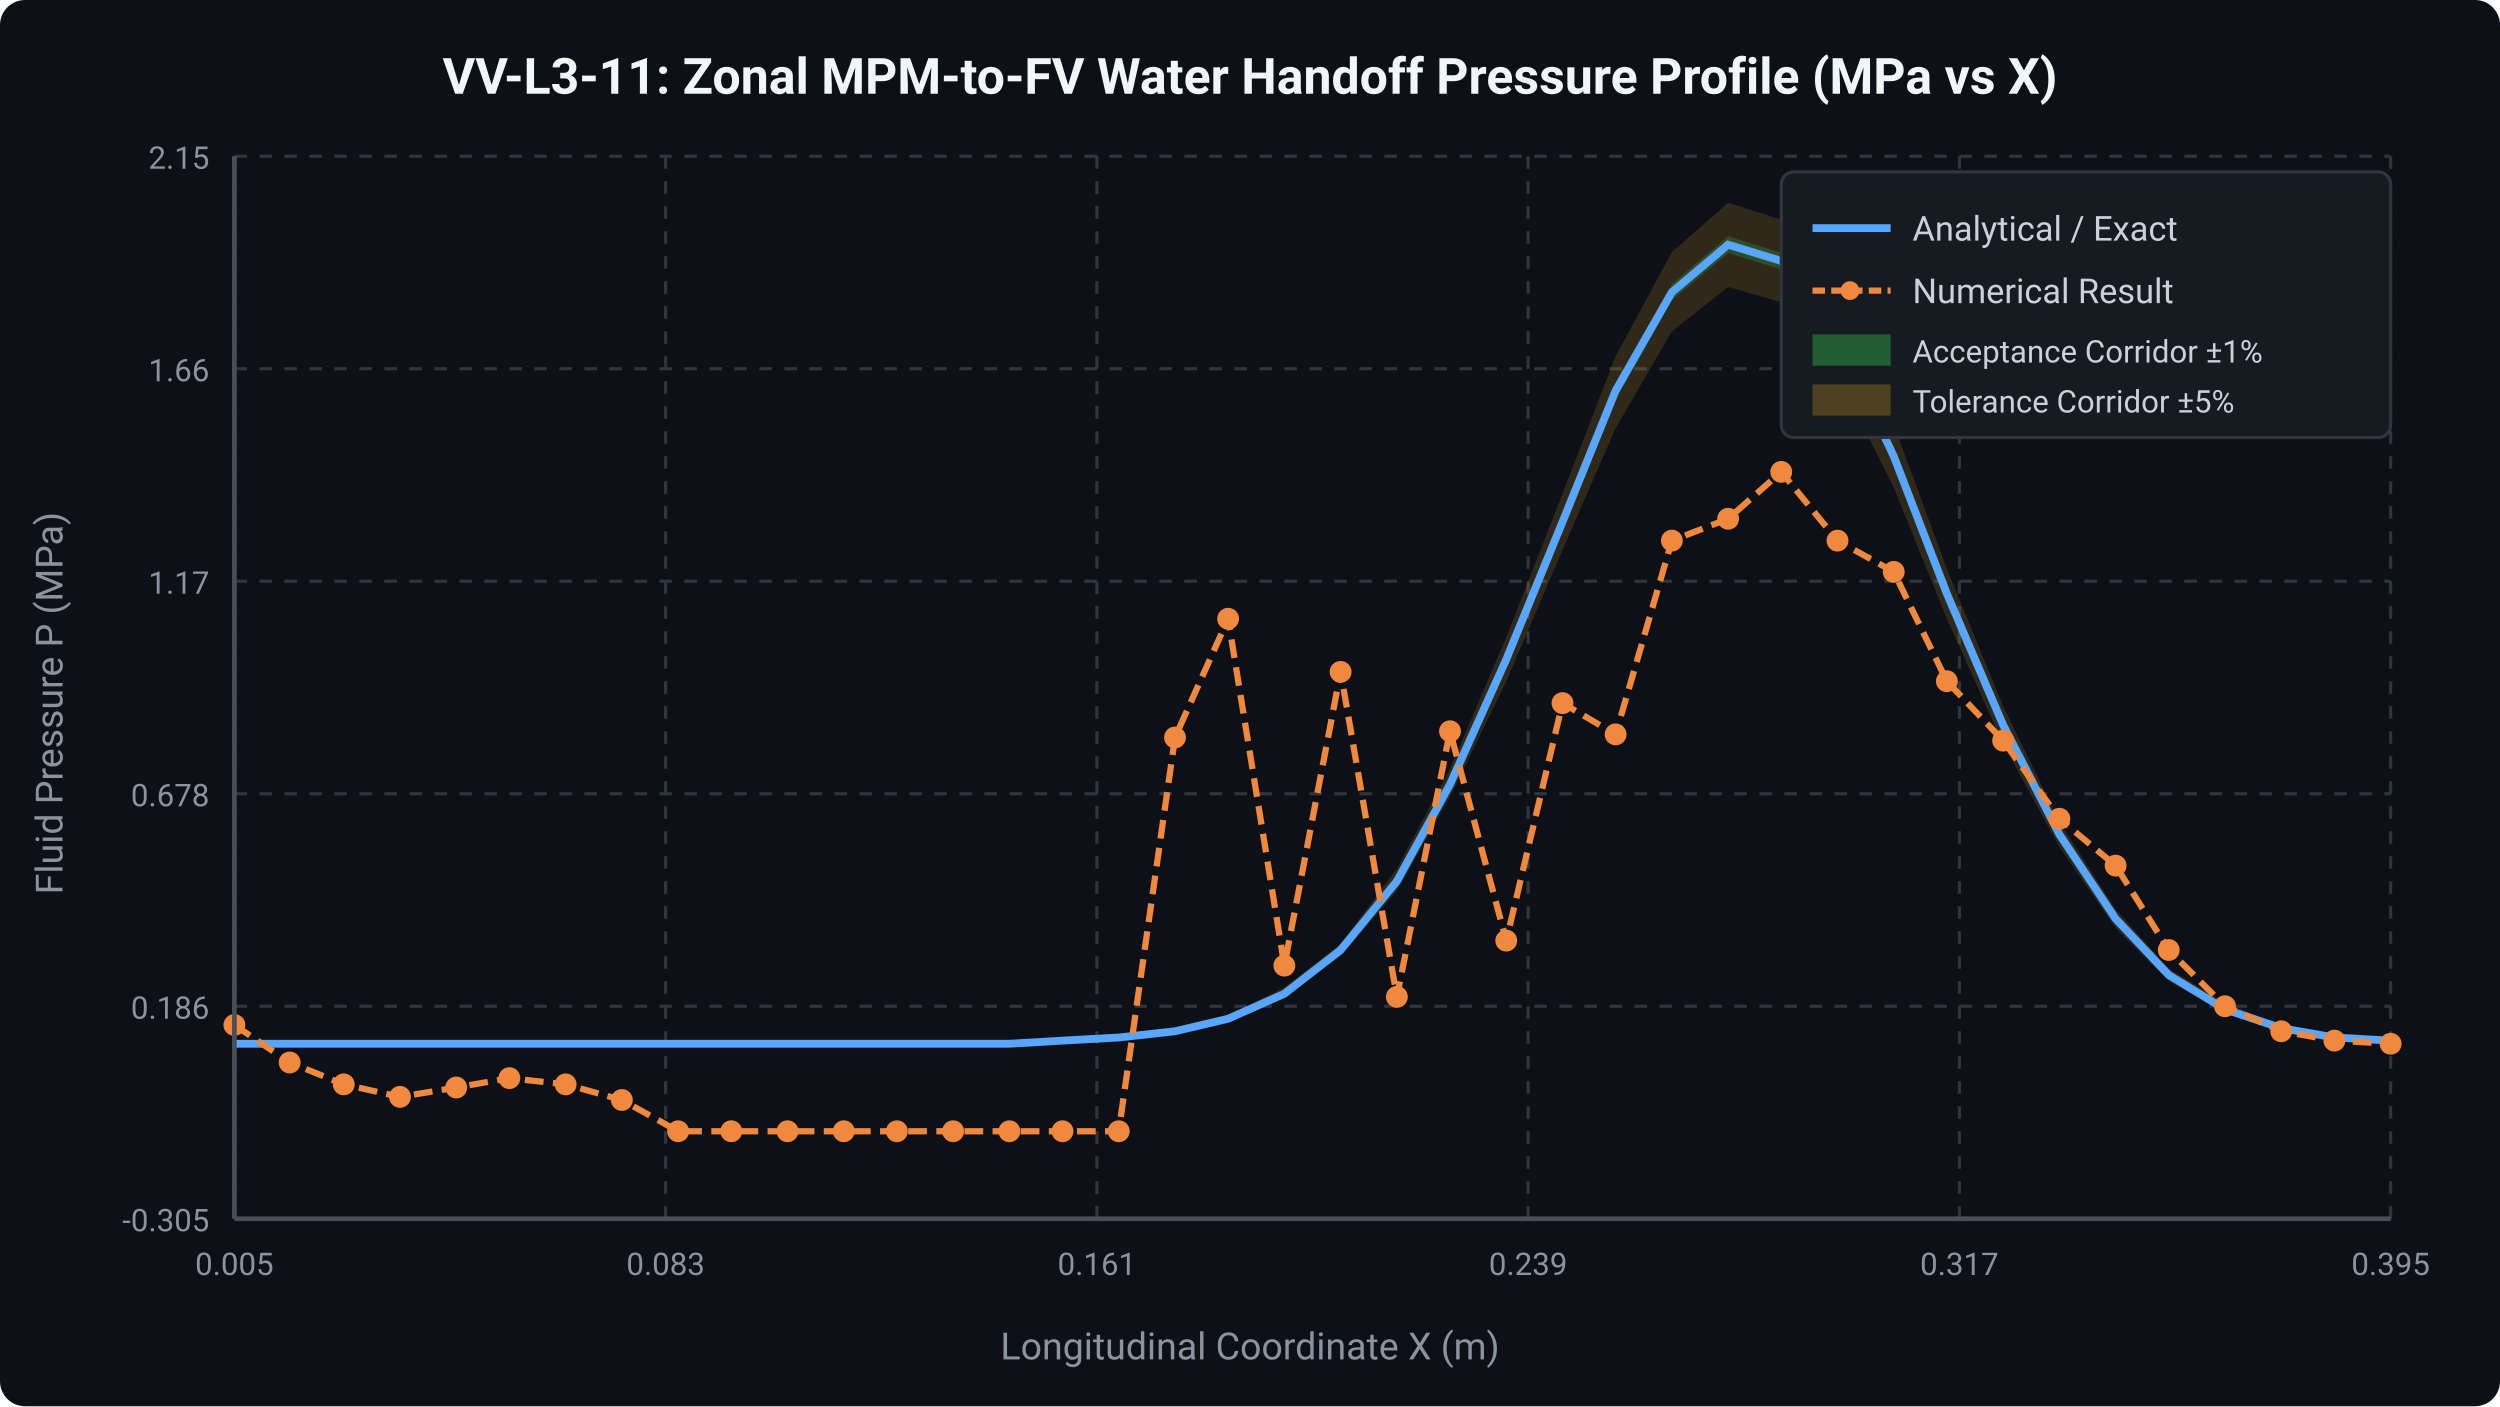
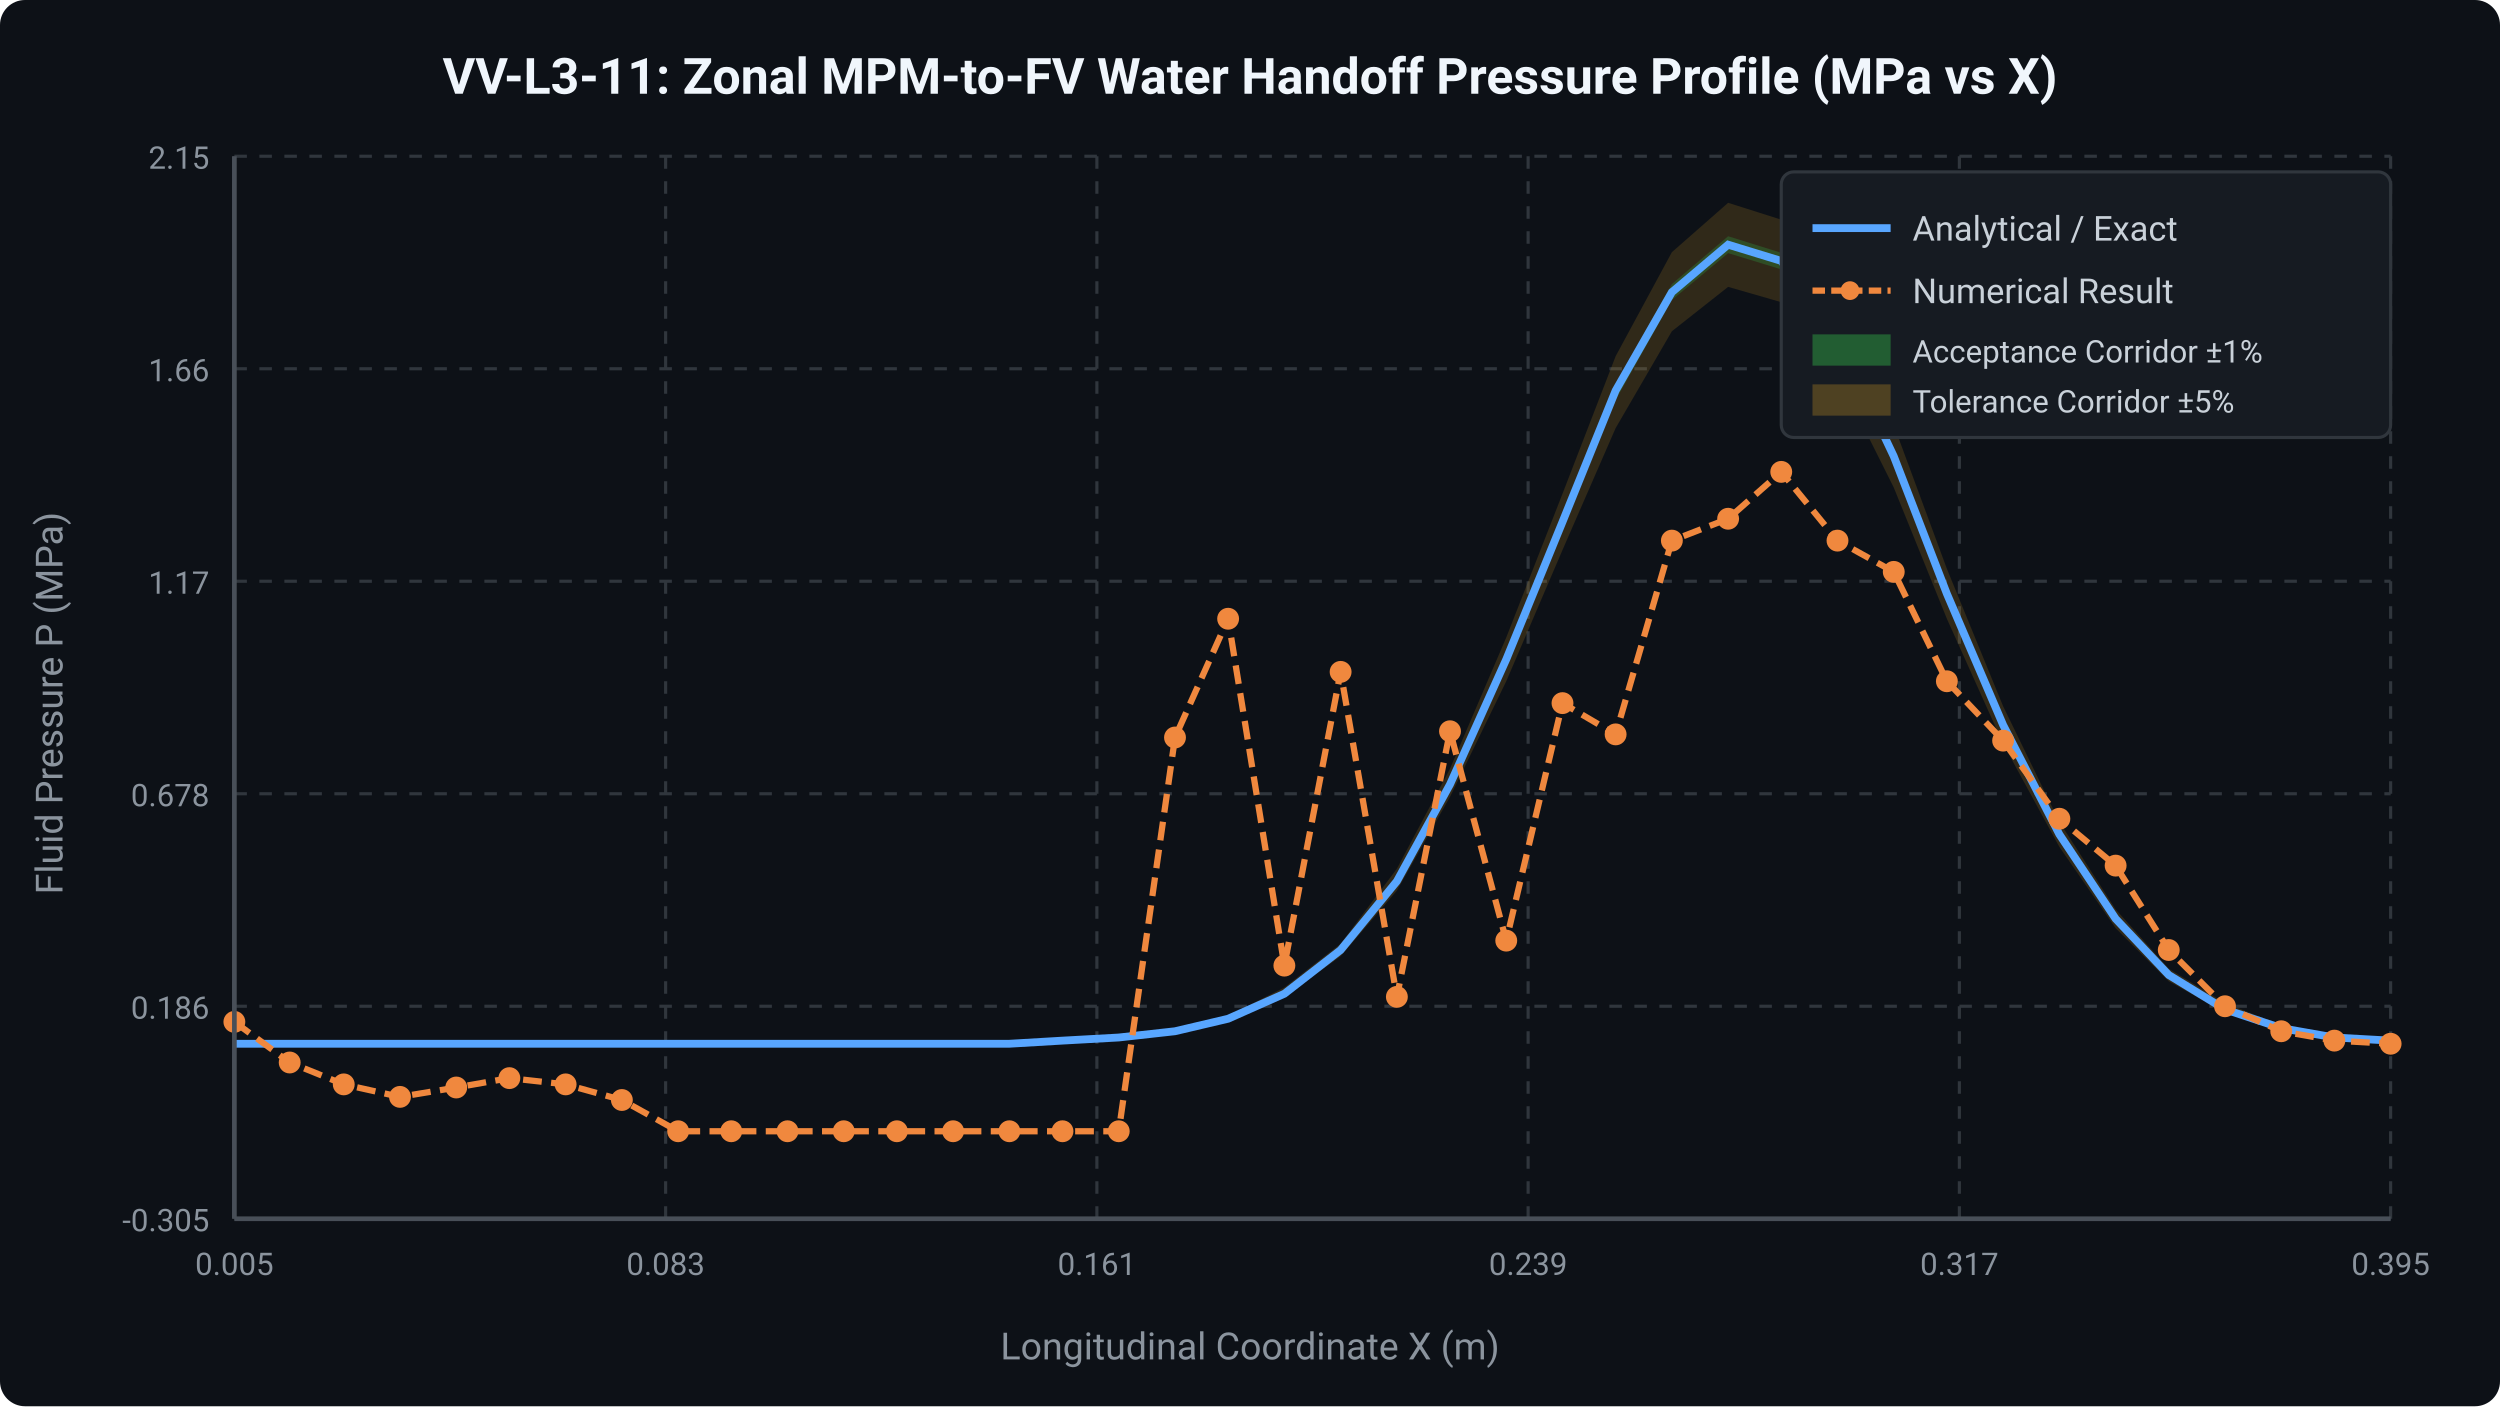
<svg xmlns="http://www.w3.org/2000/svg" viewBox="0 0 800 450" width="800" height="450">
  <style>
    text { font-family: -apple-system, BlinkMacSystemFont, 'Segoe UI', Roboto, Helvetica, Arial, sans-serif; fill: #c9d1d9; }
    .title { font-size: 16px; font-weight: 600; fill: #f0f6fc; }
    .axis-label { font-size: 12px; fill: #8b949e; }
    .tick { font-size: 10px; fill: #8b949e; }
    .grid { stroke: #30363d; stroke-width: 1; stroke-dasharray: 4,4; }
    .axis-line { stroke: #484f58; stroke-width: 1.5; }
    .exact-curve { fill: none; stroke: #58a6ff; stroke-width: 2.5; }
    .num-curve { fill: none; stroke: #f0883e; stroke-width: 2.0; stroke-dasharray: 6,3; }
    .corridor-yellow { fill: rgba(210, 153, 34, 0.18); }
    .corridor-green { fill: rgba(46, 160, 67, 0.30); }
  </style>
  <rect width="800" height="450" fill="#0d1117" rx="8" />
  <text x="400" y="30" text-anchor="middle" class="title">VV-L3-11: Zonal MPM-to-FV Water Handoff Pressure Profile (MPa vs X)</text>
  <line x1="75" y1="390" x2="765" y2="390" class="grid" />
  <text x="67" y="394" text-anchor="end" class="tick">-0.305</text>
  <line x1="75" y1="322" x2="765" y2="322" class="grid" />
  <text x="67" y="326" text-anchor="end" class="tick">0.186</text>
  <line x1="75" y1="254" x2="765" y2="254" class="grid" />
  <text x="67" y="258" text-anchor="end" class="tick">0.678</text>
  <line x1="75" y1="186" x2="765" y2="186" class="grid" />
  <text x="67" y="190" text-anchor="end" class="tick">1.17</text>
  <line x1="75" y1="118" x2="765" y2="118" class="grid" />
  <text x="67" y="122" text-anchor="end" class="tick">1.66</text>
  <line x1="75" y1="50" x2="765" y2="50" class="grid" />
  <text x="67" y="54" text-anchor="end" class="tick">2.15</text>
  <line x1="75" y1="50" x2="75" y2="390" class="grid" />
  <text x="75" y="408" text-anchor="middle" class="tick">0.005</text>
  <line x1="213" y1="50" x2="213" y2="390" class="grid" />
  <text x="213" y="408" text-anchor="middle" class="tick">0.083</text>
  <line x1="351" y1="50" x2="351" y2="390" class="grid" />
  <text x="351" y="408" text-anchor="middle" class="tick">0.161</text>
  <line x1="489" y1="50" x2="489" y2="390" class="grid" />
  <text x="489" y="408" text-anchor="middle" class="tick">0.239</text>
  <line x1="627" y1="50" x2="627" y2="390" class="grid" />
  <text x="627" y="408" text-anchor="middle" class="tick">0.317</text>
  <line x1="765" y1="50" x2="765" y2="390" class="grid" />
  <text x="765" y="408" text-anchor="middle" class="tick">0.395</text>
  <path class="corridor-yellow" d="M 75 333 L 92.7 333 L 110 333 L 128 333 L 146 333 L 163 333 L 181 333 L 199 333 L 217 333 L 234 333 L 252 333 L 270 333 L 287 333 L 305 333 L 323 333 L 340 332 L 358 332 L 376 329 L 393 325 L 411 316 L 429 302 L 447 278 L 464 246 L 482 204 L 500 158 L 517 114 L 535 80.7 L 553 64.9 L 570 70.3 L 588 95.8 L 606 136 L 623 182 L 641 226 L 659 263 L 677 291 L 694 310 L 712 321 L 730 328 L 747 331 L 765 332 L 765 334 L 747 332 L 730 329 L 712 324 L 694 314 L 677 297 L 659 271 L 641 238 L 623 198 L 606 156 L 588 120 L 570 96.7 L 553 91.8 L 535 106 L 517 137 L 500 176 L 482 218 L 464 255 L 447 285 L 429 306 L 411 319 L 393 327 L 376 331 L 358 333 L 340 334 L 323 334 L 305 334 L 287 334 L 270 334 L 252 334 L 234 334 L 217 334 L 199 334 L 181 334 L 163 334 L 146 334 L 128 334 L 110 334 L 92.7 334 L 75 334 Z" />
  <path class="corridor-green" d="M 75 334 L 92.7 334 L 110 334 L 128 334 L 146 334 L 163 334 L 181 334 L 199 334 L 217 334 L 234 334 L 252 334 L 270 334 L 287 334 L 305 334 L 323 333 L 340 333 L 358 332 L 376 330 L 393 326 L 411 318 L 429 303 L 447 281 L 464 250 L 482 210 L 500 165 L 517 123 L 535 90.9 L 553 75.6 L 570 80.9 L 588 105 L 606 144 L 623 188 L 641 231 L 659 267 L 677 293 L 694 311 L 712 322 L 730 328 L 747 331 L 765 333 L 765 333 L 747 332 L 730 329 L 712 323 L 694 312 L 677 294 L 659 268 L 641 233 L 623 191 L 606 148 L 588 110 L 570 86.2 L 553 81 L 535 96 L 517 128 L 500 169 L 482 213 L 464 252 L 447 282 L 429 304 L 411 318 L 393 326 L 376 330 L 358 332 L 340 333 L 323 334 L 305 334 L 287 334 L 270 334 L 252 334 L 234 334 L 217 334 L 199 334 L 181 334 L 163 334 L 146 334 L 128 334 L 110 334 L 92.7 334 L 75 334 Z" />
  <path class="exact-curve" d="M 75 334 L 92.7 334 L 110 334 L 128 334 L 146 334 L 163 334 L 181 334 L 199 334 L 217 334 L 234 334 L 252 334 L 270 334 L 287 334 L 305 334 L 323 334 L 340 333 L 358 332 L 376 330 L 393 326 L 411 318 L 429 304 L 447 282 L 464 251 L 482 211 L 500 167 L 517 125 L 535 93.5 L 553 78.3 L 570 83.5 L 588 108 L 606 146 L 623 190 L 641 232 L 659 267 L 677 294 L 694 312 L 712 323 L 730 329 L 747 332 L 765 333 " />
-   <path class="num-curve" d="M 75 328 L 92.7 340 L 110 347 L 128 351 L 146 348 L 163 345 L 181 347 L 199 352 L 217 362 L 234 362 L 252 362 L 270 362 L 287 362 L 305 362 L 323 362 L 340 362 L 358 362 L 376 236 L 393 198 L 411 309 L 429 215 L 447 319 L 464 234 L 482 301 L 500 225 L 517 235 L 535 173 L 553 166 L 570 151 L 588 173 L 606 183 L 623 218 L 641 237 L 659 262 L 677 277 L 694 304 L 712 322 L 730 330 L 747 333 L 765 334 " />
-   <circle cx="75" cy="328" r="3.5" fill="#f0883e" />
+   <path class="num-curve" d="M 75 327 L 92.7 340 L 110 347 L 128 351 L 146 348 L 163 345 L 181 347 L 199 352 L 217 362 L 234 362 L 252 362 L 270 362 L 287 362 L 305 362 L 323 362 L 340 362 L 358 362 L 376 236 L 393 198 L 411 309 L 429 215 L 447 319 L 464 234 L 482 301 L 500 225 L 517 235 L 535 173 L 553 166 L 570 151 L 588 173 L 606 183 L 623 218 L 641 237 L 659 262 L 677 277 L 694 304 L 712 322 L 730 330 L 747 333 L 765 334 " />
+   <circle cx="75" cy="327" r="3.5" fill="#f0883e" />
  <circle cx="92.7" cy="340" r="3.5" fill="#f0883e" />
  <circle cx="110" cy="347" r="3.5" fill="#f0883e" />
  <circle cx="128" cy="351" r="3.5" fill="#f0883e" />
  <circle cx="146" cy="348" r="3.5" fill="#f0883e" />
  <circle cx="163" cy="345" r="3.5" fill="#f0883e" />
  <circle cx="181" cy="347" r="3.5" fill="#f0883e" />
  <circle cx="199" cy="352" r="3.5" fill="#f0883e" />
  <circle cx="217" cy="362" r="3.5" fill="#f0883e" />
  <circle cx="234" cy="362" r="3.5" fill="#f0883e" />
  <circle cx="252" cy="362" r="3.5" fill="#f0883e" />
  <circle cx="270" cy="362" r="3.5" fill="#f0883e" />
  <circle cx="287" cy="362" r="3.5" fill="#f0883e" />
  <circle cx="305" cy="362" r="3.5" fill="#f0883e" />
  <circle cx="323" cy="362" r="3.5" fill="#f0883e" />
  <circle cx="340" cy="362" r="3.5" fill="#f0883e" />
  <circle cx="358" cy="362" r="3.5" fill="#f0883e" />
  <circle cx="376" cy="236" r="3.5" fill="#f0883e" />
  <circle cx="393" cy="198" r="3.5" fill="#f0883e" />
  <circle cx="411" cy="309" r="3.5" fill="#f0883e" />
  <circle cx="429" cy="215" r="3.5" fill="#f0883e" />
  <circle cx="447" cy="319" r="3.5" fill="#f0883e" />
  <circle cx="464" cy="234" r="3.5" fill="#f0883e" />
  <circle cx="482" cy="301" r="3.5" fill="#f0883e" />
  <circle cx="500" cy="225" r="3.5" fill="#f0883e" />
  <circle cx="517" cy="235" r="3.5" fill="#f0883e" />
  <circle cx="535" cy="173" r="3.5" fill="#f0883e" />
  <circle cx="553" cy="166" r="3.5" fill="#f0883e" />
  <circle cx="570" cy="151" r="3.5" fill="#f0883e" />
  <circle cx="588" cy="173" r="3.5" fill="#f0883e" />
  <circle cx="606" cy="183" r="3.5" fill="#f0883e" />
  <circle cx="623" cy="218" r="3.5" fill="#f0883e" />
  <circle cx="641" cy="237" r="3.5" fill="#f0883e" />
  <circle cx="659" cy="262" r="3.5" fill="#f0883e" />
  <circle cx="677" cy="277" r="3.5" fill="#f0883e" />
  <circle cx="694" cy="304" r="3.5" fill="#f0883e" />
  <circle cx="712" cy="322" r="3.5" fill="#f0883e" />
  <circle cx="730" cy="330" r="3.5" fill="#f0883e" />
  <circle cx="747" cy="333" r="3.5" fill="#f0883e" />
  <circle cx="765" cy="334" r="3.5" fill="#f0883e" />
  <line x1="75" y1="390" x2="765" y2="390" class="axis-line" />
  <line x1="75" y1="50" x2="75" y2="390" class="axis-line" />
  <text x="400" y="435" text-anchor="middle" class="axis-label">Longitudinal Coordinate X (m)</text>
  <text x="20" y="225" text-anchor="middle" transform="rotate(-90 20 225)" class="axis-label">Fluid Pressure P (MPa)</text>
  <rect x="570" y="55" width="195" height="85" fill="#161b22" stroke="#30363d" rx="4" />
  <line x1="580" y1="73" x2="605" y2="73" stroke="#58a6ff" stroke-width="2.5" />
  <text x="612" y="77" font-size="11">Analytical / Exact</text>
  <line x1="580" y1="93" x2="605" y2="93" stroke="#f0883e" stroke-width="2.0" stroke-dasharray="4,2" />
  <circle cx="592" cy="93" r="3" fill="#f0883e" />
  <text x="612" y="97" font-size="11">Numerical Result</text>
  <rect x="580" y="107" width="25" height="10" fill="rgba(46,160,67,0.5)" />
  <text x="612" y="116" font-size="10">Acceptance Corridor ±1%</text>
  <rect x="580" y="123" width="25" height="10" fill="rgba(210,153,34,0.3)" />
  <text x="612" y="132" font-size="10">Tolerance Corridor ±5%</text>
</svg>
